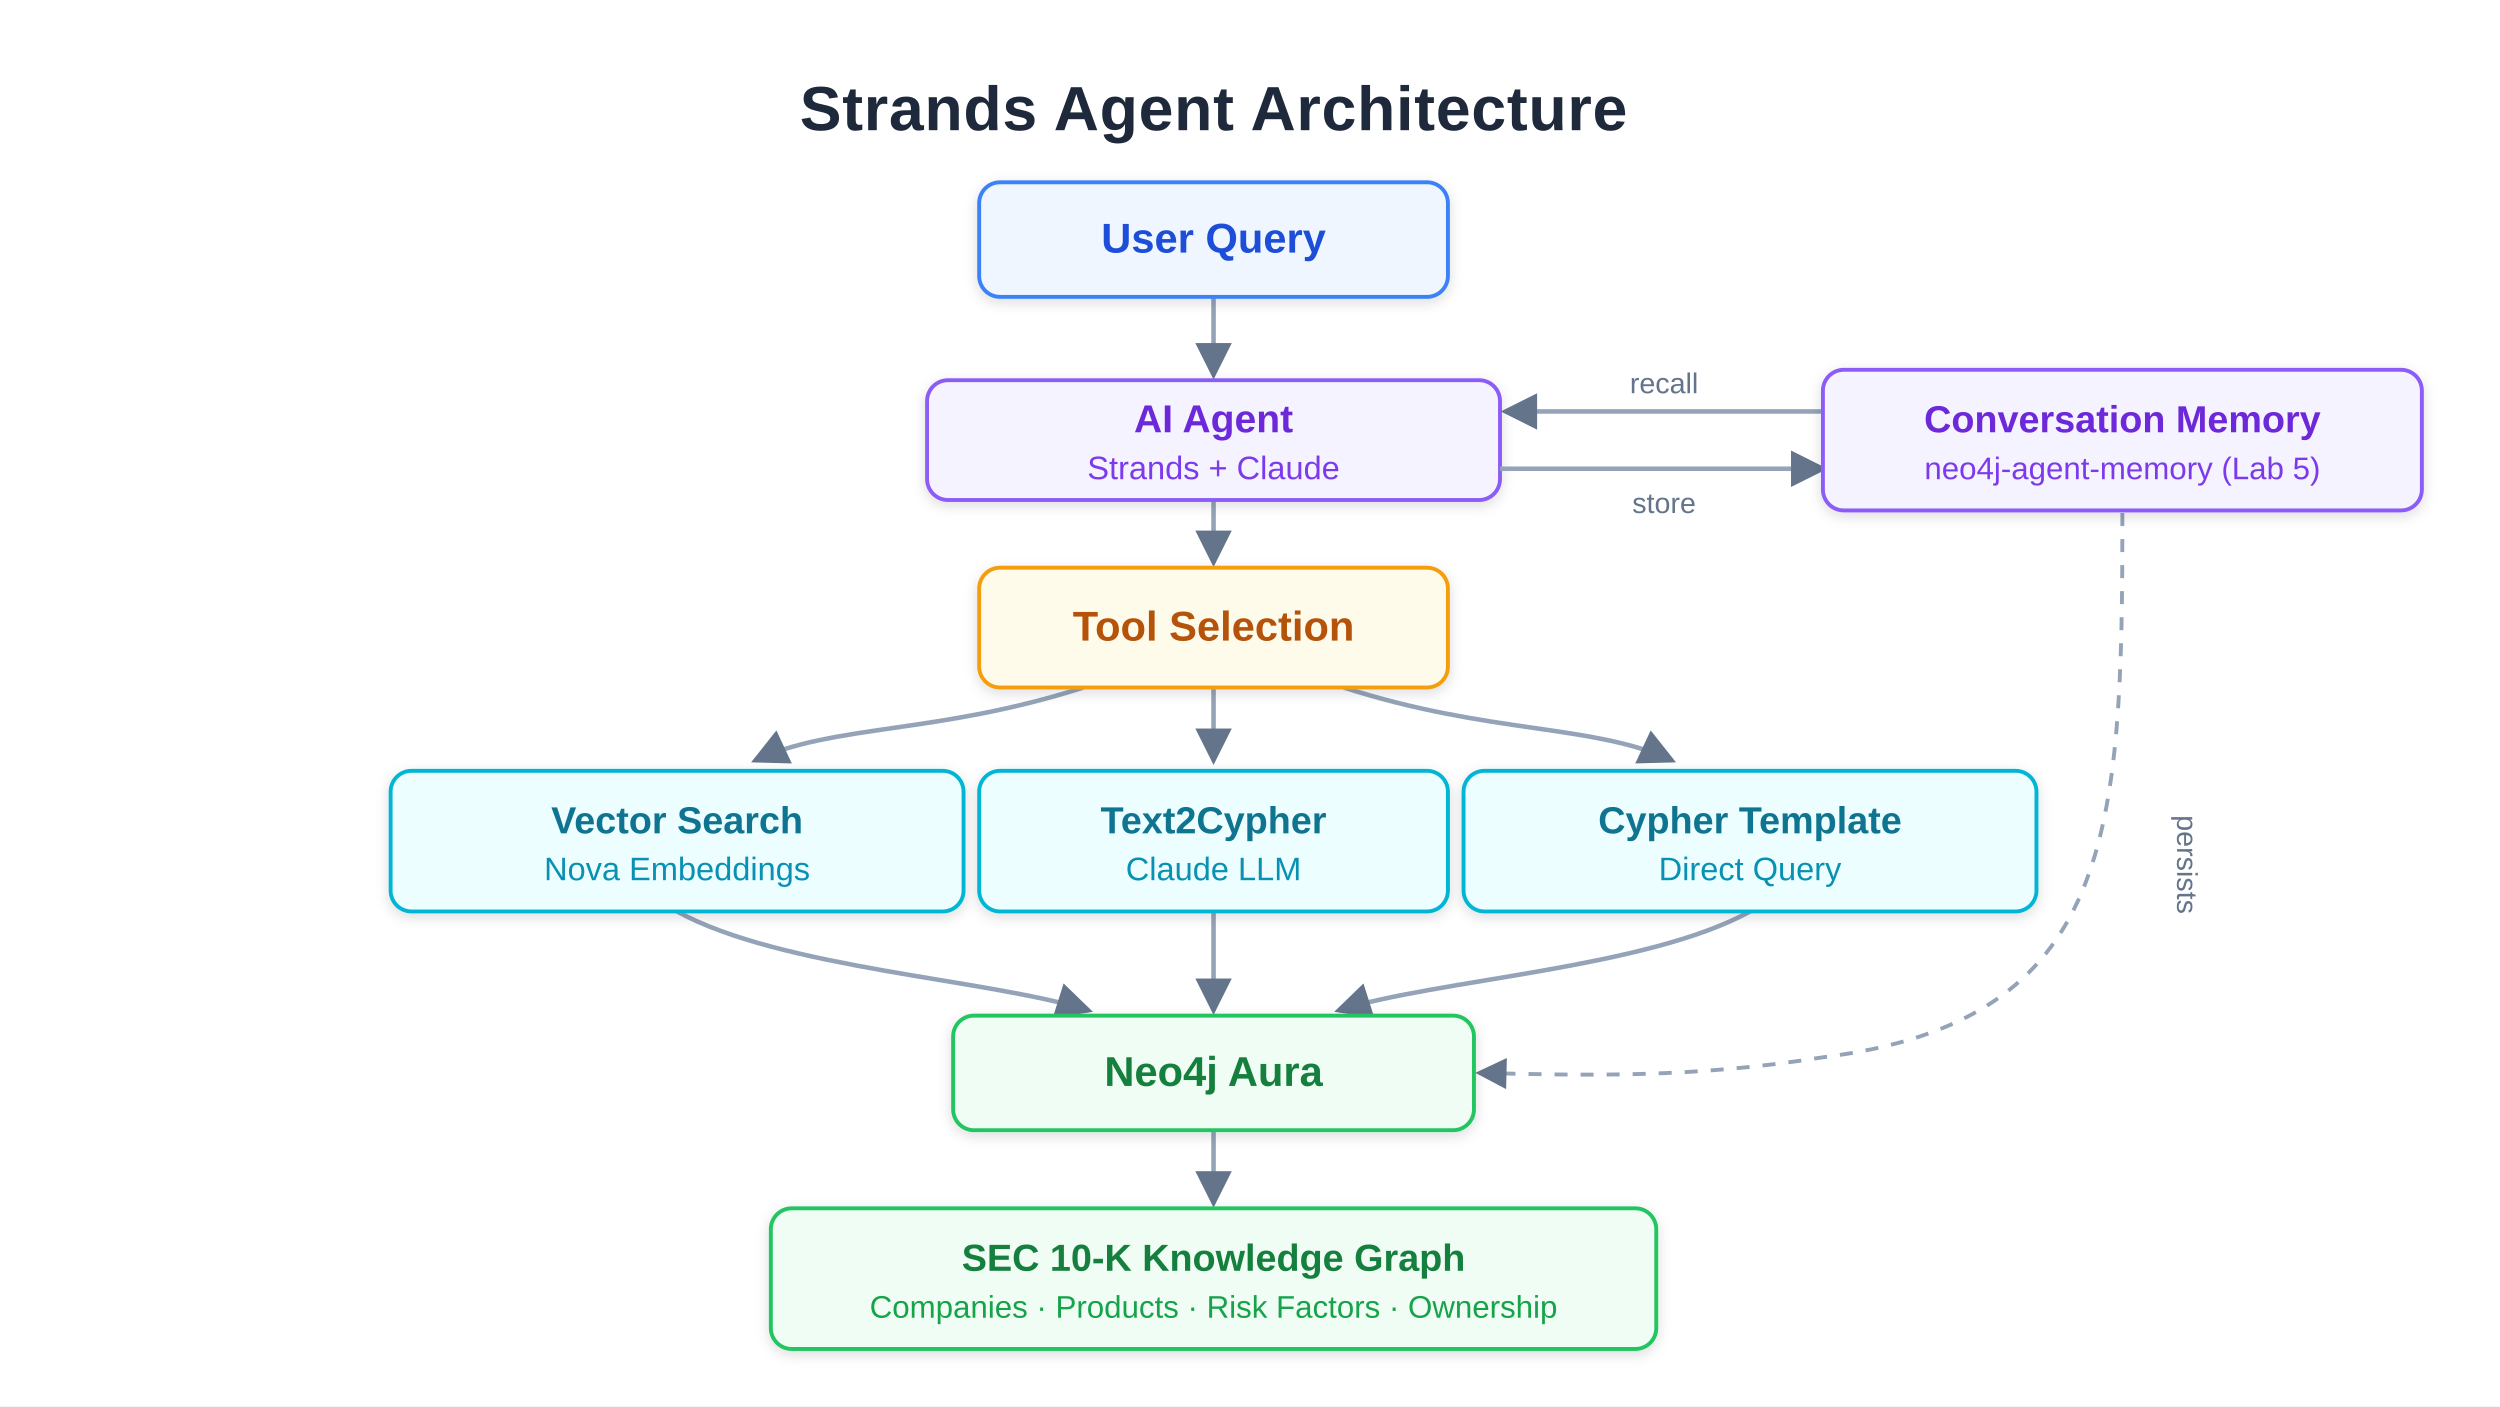
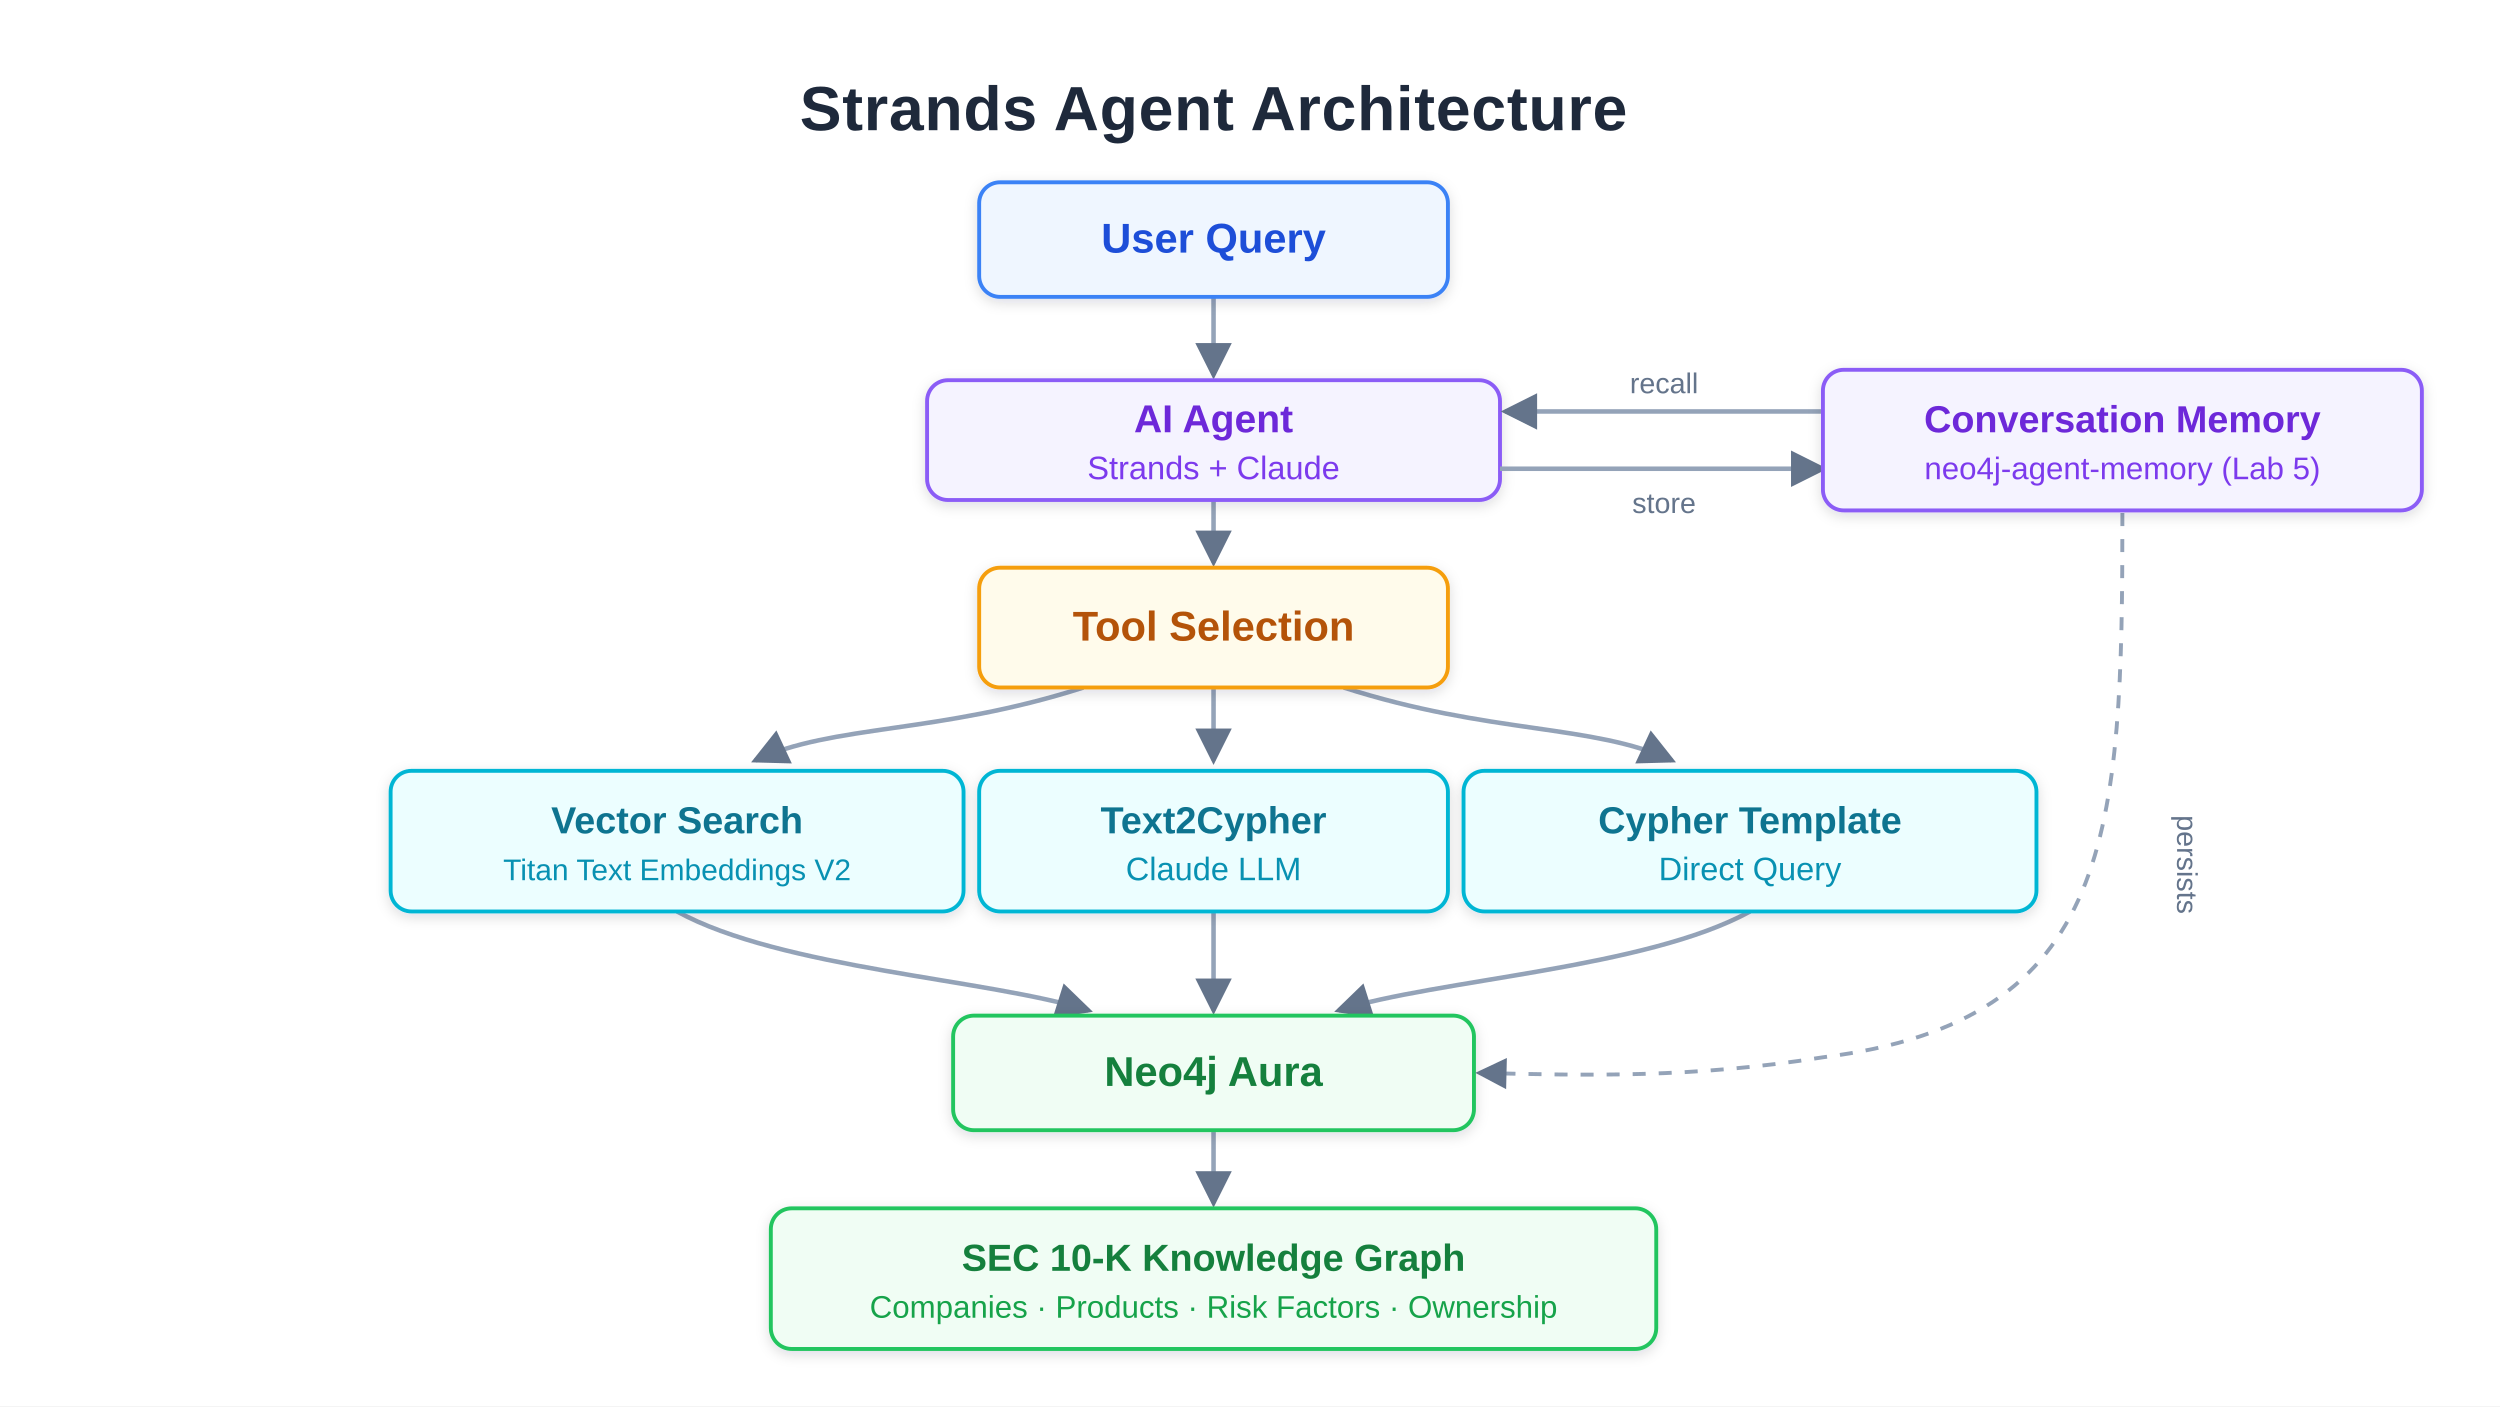
<svg xmlns="http://www.w3.org/2000/svg" viewBox="0 0 960 540" font-family="'Segoe UI','Helvetica Neue',Arial,sans-serif">
  <defs>
    <marker id="ah" markerWidth="10" markerHeight="10" refX="7" refY="4" orient="auto">
      <path d="M0,0 L8,4 L0,8 z" fill="#64748b" />
    </marker>
    <filter id="shadow" x="-20%" y="-20%" width="140%" height="140%">
      <feDropShadow dx="0" dy="1.5" stdDeviation="2.5" flood-color="#0f172a" flood-opacity="0.14" />
    </filter>
  </defs>
  <rect x="0" y="0" width="960" height="540" fill="#ffffff" />
  <text x="466" y="50" text-anchor="middle" font-size="24" font-weight="600" fill="#1e293b" letter-spacing="0.3">Strands Agent Architecture</text>
  <g stroke="#94a3b8" stroke-width="1.75" fill="none">
    <line x1="466" y1="114" x2="466" y2="144" marker-end="url(#ah)" />
    <line x1="466" y1="192" x2="466" y2="216" marker-end="url(#ah)" />
    <path d="M416,264 C360,282 320,278 290,292" marker-end="url(#ah)" />
    <line x1="466" y1="264" x2="466" y2="292" marker-end="url(#ah)" />
    <path d="M516,264 C572,282 612,278 642,292" marker-end="url(#ah)" />
    <path d="M260,350 C300,372 380,376 418,388" marker-end="url(#ah)" />
    <line x1="466" y1="350" x2="466" y2="388" marker-end="url(#ah)" />
    <path d="M672,350 C632,372 552,376 514,388" marker-end="url(#ah)" />
    <line x1="466" y1="434" x2="466" y2="462" marker-end="url(#ah)" />
  </g>
  <rect x="376" y="70" width="180" height="44" rx="8" fill="#eff6ff" stroke="#3b82f6" stroke-width="1.5" filter="url(#shadow)" />
  <text x="466" y="97" text-anchor="middle" font-size="16" font-weight="600" fill="#1d4ed8">User Query</text>
  <rect x="356" y="146" width="220" height="46" rx="8" fill="#f5f3ff" stroke="#8b5cf6" stroke-width="1.5" filter="url(#shadow)" />
  <text x="466" y="166" text-anchor="middle" font-size="15" font-weight="600" fill="#6d28d9">AI Agent</text>
  <text x="466" y="184" text-anchor="middle" font-size="12.5" fill="#7c3aed">Strands + Claude</text>
  <rect x="376" y="218" width="180" height="46" rx="8" fill="#fffbeb" stroke="#f59e0b" stroke-width="1.5" filter="url(#shadow)" />
  <text x="466" y="246" text-anchor="middle" font-size="16" font-weight="600" fill="#b45309">Tool Selection</text>
  <rect x="150" y="296" width="220" height="54" rx="8" fill="#ecfeff" stroke="#06b6d4" stroke-width="1.5" filter="url(#shadow)" />
  <text x="260" y="320" text-anchor="middle" font-size="14.5" font-weight="600" fill="#0e7490">Vector Search</text>
-   <text x="260" y="338" text-anchor="middle" font-size="12.5" fill="#0891b2">Nova Embeddings</text>
+   <text x="260" y="338" text-anchor="middle" font-size="11.5" fill="#0891b2">Titan Text Embeddings V2</text>
  <rect x="376" y="296" width="180" height="54" rx="8" fill="#ecfeff" stroke="#06b6d4" stroke-width="1.5" filter="url(#shadow)" />
  <text x="466" y="320" text-anchor="middle" font-size="14.5" font-weight="600" fill="#0e7490">Text2Cypher</text>
  <text x="466" y="338" text-anchor="middle" font-size="12.5" fill="#0891b2">Claude LLM</text>
  <rect x="562" y="296" width="220" height="54" rx="8" fill="#ecfeff" stroke="#06b6d4" stroke-width="1.5" filter="url(#shadow)" />
  <text x="672" y="320" text-anchor="middle" font-size="14.5" font-weight="600" fill="#0e7490">Cypher Template</text>
  <text x="672" y="338" text-anchor="middle" font-size="12.5" fill="#0891b2">Direct Query</text>
  <rect x="366" y="390" width="200" height="44" rx="8" fill="#f0fdf4" stroke="#22c55e" stroke-width="1.5" filter="url(#shadow)" />
  <text x="466" y="417" text-anchor="middle" font-size="16" font-weight="600" fill="#15803d">Neo4j Aura</text>
  <rect x="296" y="464" width="340" height="54" rx="8" fill="#f0fdf4" stroke="#22c55e" stroke-width="1.5" filter="url(#shadow)" />
  <text x="466" y="488" text-anchor="middle" font-size="14.5" font-weight="600" fill="#15803d">SEC 10-K Knowledge Graph</text>
  <text x="466" y="506" text-anchor="middle" font-size="12" fill="#16a34a">Companies · Products · Risk Factors · Ownership</text>
  <path d="M815,197 C815,320 812,392 700,406 C650,414 610,413 568,412" stroke="#94a3b8" stroke-width="1.5" stroke-dasharray="5 5" fill="none" marker-end="url(#ah)" />
  <text x="836" y="332" text-anchor="middle" font-size="11" fill="#64748b" transform="rotate(90 836 332)">persists</text>
  <g stroke="#94a3b8" stroke-width="1.75" fill="none">
    <line x1="702" y1="158" x2="578" y2="158" marker-end="url(#ah)" />
    <line x1="576" y1="180" x2="700" y2="180" marker-end="url(#ah)" />
  </g>
  <text x="639" y="151" text-anchor="middle" font-size="11" fill="#64748b">recall</text>
  <text x="639" y="197" text-anchor="middle" font-size="11" fill="#64748b">store</text>
  <rect x="700" y="142" width="230" height="54" rx="8" fill="#f5f3ff" stroke="#8b5cf6" stroke-width="1.5" filter="url(#shadow)" />
  <text x="815" y="166" text-anchor="middle" font-size="14.5" font-weight="600" fill="#6d28d9">Conversation Memory</text>
  <text x="815" y="184" text-anchor="middle" font-size="12" fill="#7c3aed">neo4j-agent-memory (Lab 5)</text>
</svg>
